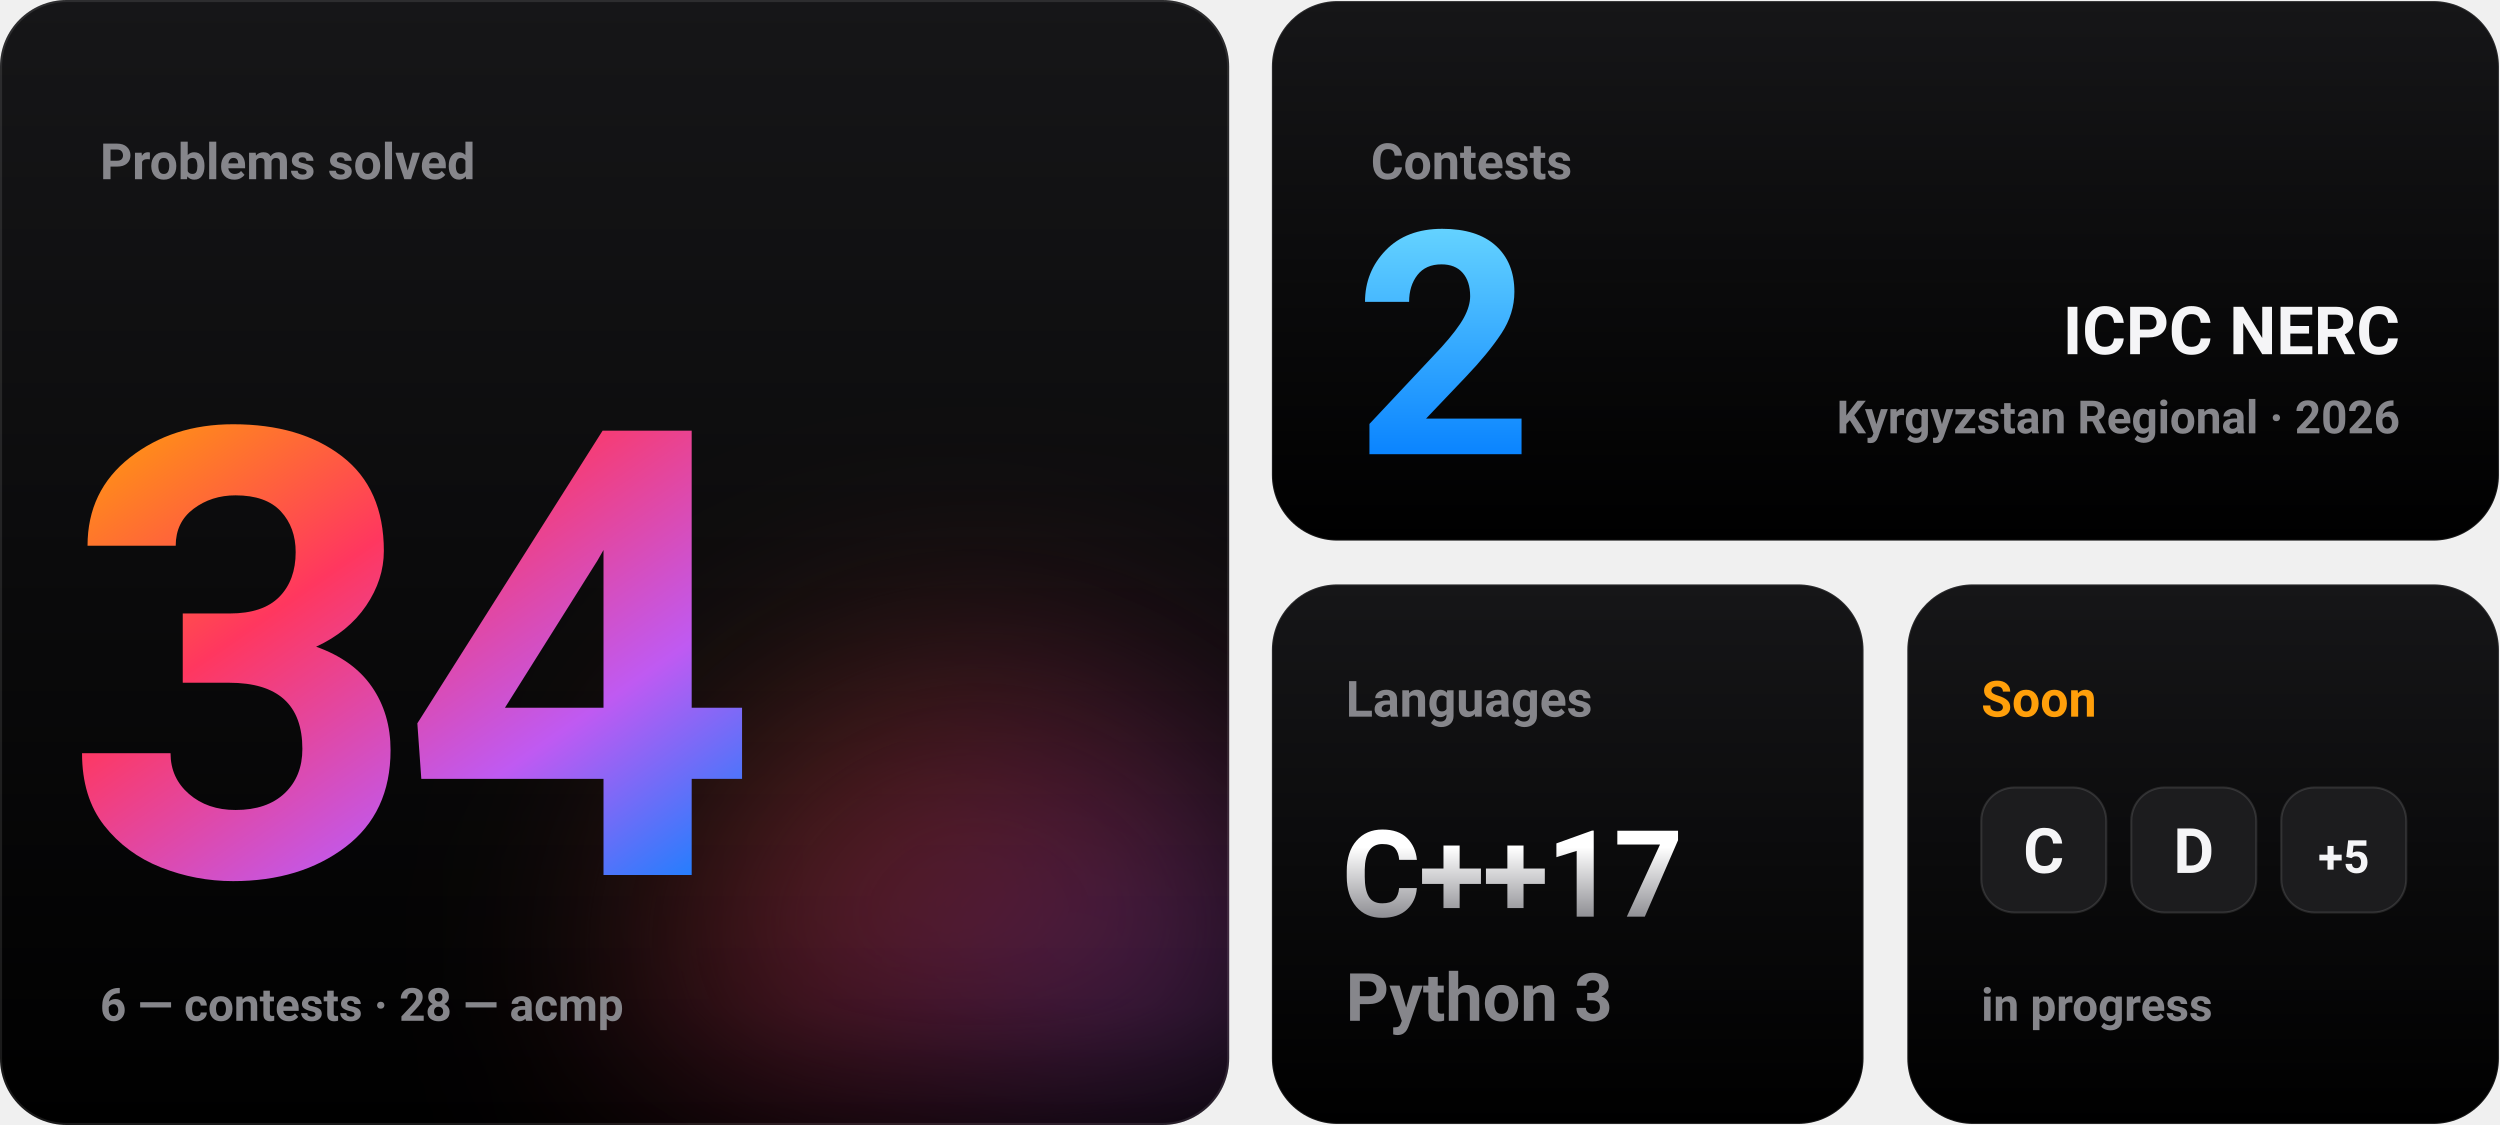
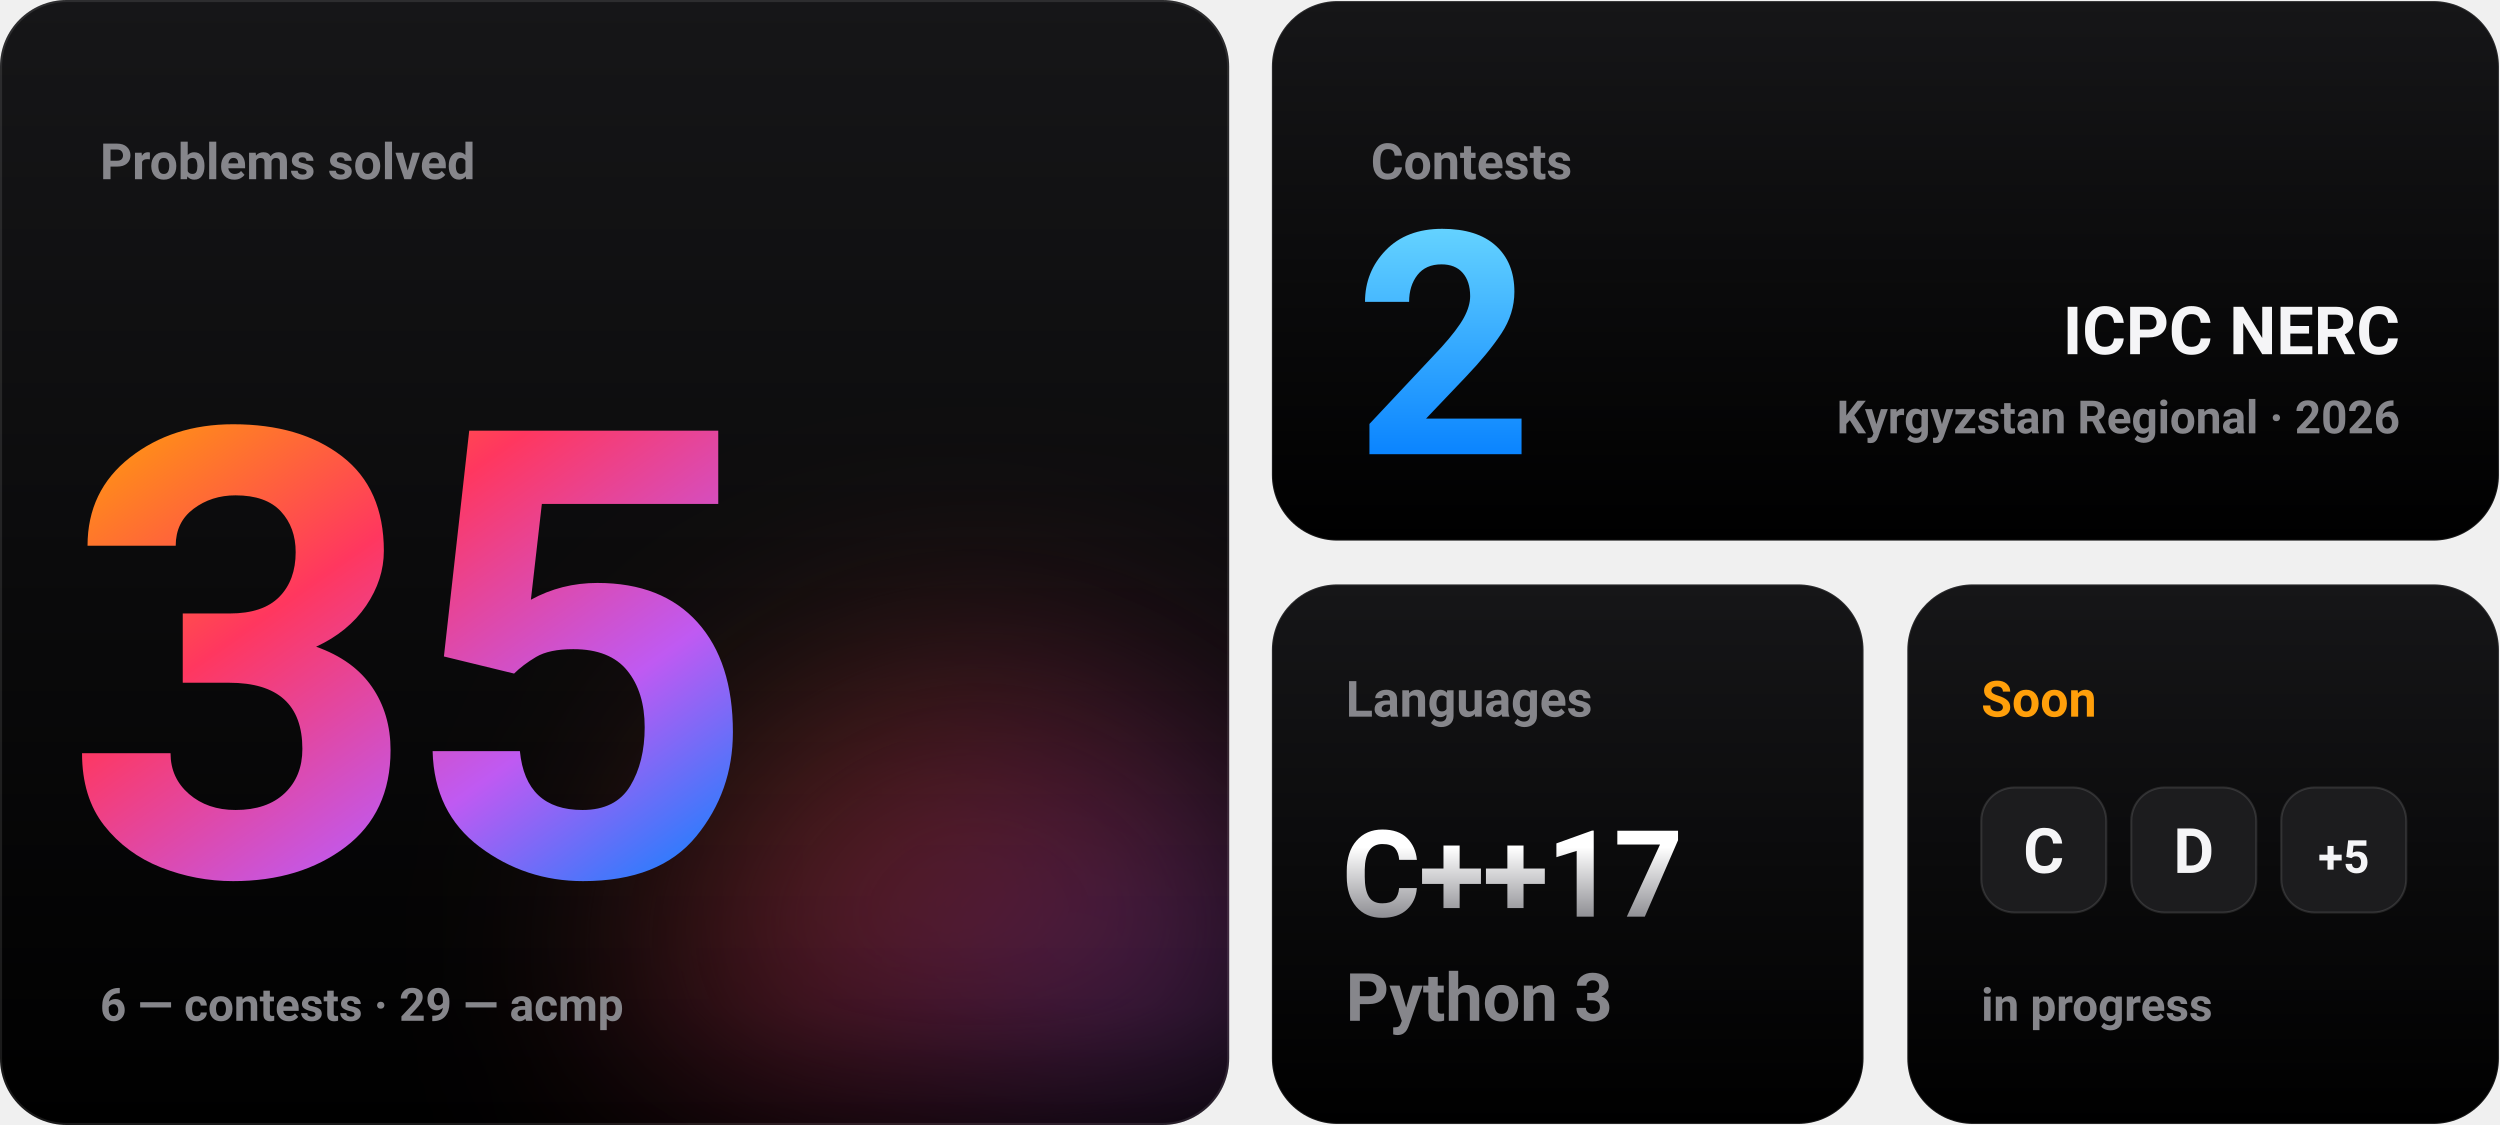
- <svg xmlns="http://www.w3.org/2000/svg" width="1200" height="540" viewBox="0 0 1200 540" role="img" aria-label="Problems solved: 34 (6 from contests, 28 from acmp). Contests: 2. Soon: C, D, E, F, G, H, I.">
+ <svg xmlns="http://www.w3.org/2000/svg" width="1200" height="540" viewBox="0 0 1200 540" role="img" aria-label="Problems solved: 35 (6 from contests, 29 from acmp). Contests: 2. Soon: C, D, E, F, G, H, I.">
  <defs>
    <linearGradient id="ai" x1="0" y1="0" x2="1" y2="1">
      <stop offset="0" stop-color="#ff9f0a" />
      <stop offset="0.35" stop-color="#ff375f" />
      <stop offset="0.7" stop-color="#bf5af2" />
      <stop offset="1" stop-color="#0a84ff" />
    </linearGradient>
    <linearGradient id="blue" x1="0" y1="0" x2="0" y2="1">
      <stop offset="0" stop-color="#64d2ff" />
      <stop offset="1" stop-color="#0a84ff" />
    </linearGradient>
    <linearGradient id="titanium" x1="0" y1="0" x2="0" y2="1">
      <stop offset="0.2" stop-color="#ffffff" />
      <stop offset="1" stop-color="#8e8e93" />
    </linearGradient>
    <linearGradient id="tile" x1="0" y1="0" x2="0" y2="1">
      <stop offset="0" stop-color="#161618" />
      <stop offset="1" stop-color="#000000" />
    </linearGradient>
    <filter id="blur" x="-100%" y="-100%" width="300%" height="300%">
      <feGaussianBlur stdDeviation="60" />
    </filter>
    <clipPath id="t1">
      <rect width="590" height="540" rx="32" />
    </clipPath>
  </defs>
  <g font-family="-apple-system, BlinkMacSystemFont, 'SF Pro Display', 'Segoe UI', Roboto, Helvetica, Arial, sans-serif">
    <g font-weight="600">
      <g clip-path="url(#t1)">
        <rect width="590" height="540" fill="url(#tile)" />
        <circle cx="470" cy="470" r="150" fill="url(#ai)" opacity="0.35" filter="url(#blur)">
          <animate attributeName="r" values="120;220;120" dur="5s" repeatCount="indefinite" calcMode="spline" keyTimes="0;0.5;1" keySplines="0.45 0 0.55 1;0.45 0 0.55 1" />
        </circle>
      </g>
      <rect x="0.5" y="0.5" width="589" height="539" rx="31.5" fill="none" stroke="#ffffff" stroke-opacity="0.1" />
      <text x="48" y="86" font-size="24" fill="#86868b">Problems solved</text>
      <g font-size="300" font-weight="700" letter-spacing="-10" fill="url(#ai)">
-         <text x="30" y="420" opacity="0">31<animate attributeName="opacity" values="0;1;0" keyTimes="0;0.000;0.250" calcMode="discrete" dur="0.8s" fill="freeze" />
+         <text x="30" y="420" opacity="0">32<animate attributeName="opacity" values="0;1;0" keyTimes="0;0.000;0.250" calcMode="discrete" dur="0.8s" fill="freeze" />
        </text>
-         <text x="30" y="420" opacity="0">32<animate attributeName="opacity" values="0;1;0" keyTimes="0;0.250;0.500" calcMode="discrete" dur="0.8s" fill="freeze" />
+         <text x="30" y="420" opacity="0">33<animate attributeName="opacity" values="0;1;0" keyTimes="0;0.250;0.500" calcMode="discrete" dur="0.8s" fill="freeze" />
        </text>
-         <text x="30" y="420" opacity="0">33<animate attributeName="opacity" values="0;1;0" keyTimes="0;0.500;0.750" calcMode="discrete" dur="0.8s" fill="freeze" />
+         <text x="30" y="420" opacity="0">34<animate attributeName="opacity" values="0;1;0" keyTimes="0;0.500;0.750" calcMode="discrete" dur="0.8s" fill="freeze" />
        </text>
-         <text x="30" y="420">34<animate attributeName="opacity" values="0;1" keyTimes="0;0.750" calcMode="discrete" dur="0.8s" fill="freeze" />
+         <text x="30" y="420">35<animate attributeName="opacity" values="0;1" keyTimes="0;0.750" calcMode="discrete" dur="0.8s" fill="freeze" />
        </text>
      </g>
-       <text x="48" y="490" font-size="22" fill="#86868b">6 — contests  ·  28 — acmp</text>
+       <text x="48" y="490" font-size="22" fill="#86868b">6 — contests  ·  29 — acmp</text>
      <rect x="610.5" y="0.5" width="589" height="259" rx="31.5" fill="url(#tile)" stroke="#ffffff" stroke-opacity="0.1" />
      <text x="658" y="86" font-size="24" fill="#86868b">Contests</text>
      <text x="650" y="218" font-size="150" font-weight="700" letter-spacing="-4" fill="url(#blue)">2</text>
      <text x="1152" y="170" font-size="32" font-weight="700" fill="#f5f5f7" text-anchor="end">ICPC NERC</text>
      <text x="1152" y="208" font-size="22" fill="#86868b" text-anchor="end">Kyrgyzstan Regional · 2026</text>
      <rect x="610.5" y="280.5" width="284" height="259" rx="31.5" fill="url(#tile)" stroke="#ffffff" stroke-opacity="0.1" />
      <text x="646" y="344" font-size="24" fill="#86868b">Languages</text>
      <text x="644" y="440" font-size="58" font-weight="700" letter-spacing="-1" fill="url(#titanium)">C++17</text>
      <text x="646" y="490" font-size="32" fill="#86868b">Python 3</text>
      <rect x="915.5" y="280.5" width="284" height="259" rx="31.5" fill="url(#tile)" stroke="#ffffff" stroke-opacity="0.1" />
      <text x="951" y="344" font-size="24" fill="#ff9f0a">Soon</text>
      <rect x="951" y="378" width="60" height="60" rx="16" fill="#1c1c1e" stroke="#ffffff" stroke-opacity="0.12" />
      <text x="981" y="419" font-size="30" font-weight="700" fill="#f5f5f7" text-anchor="middle">C</text>
      <rect x="1023" y="378" width="60" height="60" rx="16" fill="#1c1c1e" stroke="#ffffff" stroke-opacity="0.12" />
      <text x="1053" y="419" font-size="30" font-weight="700" fill="#f5f5f7" text-anchor="middle">D</text>
      <rect x="1095" y="378" width="60" height="60" rx="16" fill="#1c1c1e" stroke="#ffffff" stroke-opacity="0.12" />
      <text x="1125" y="419" font-size="22" font-weight="700" fill="#f5f5f7" text-anchor="middle">+5</text>
      <text x="951" y="490" font-size="22" fill="#86868b">in progress</text>
    </g>
  </g>
</svg>
